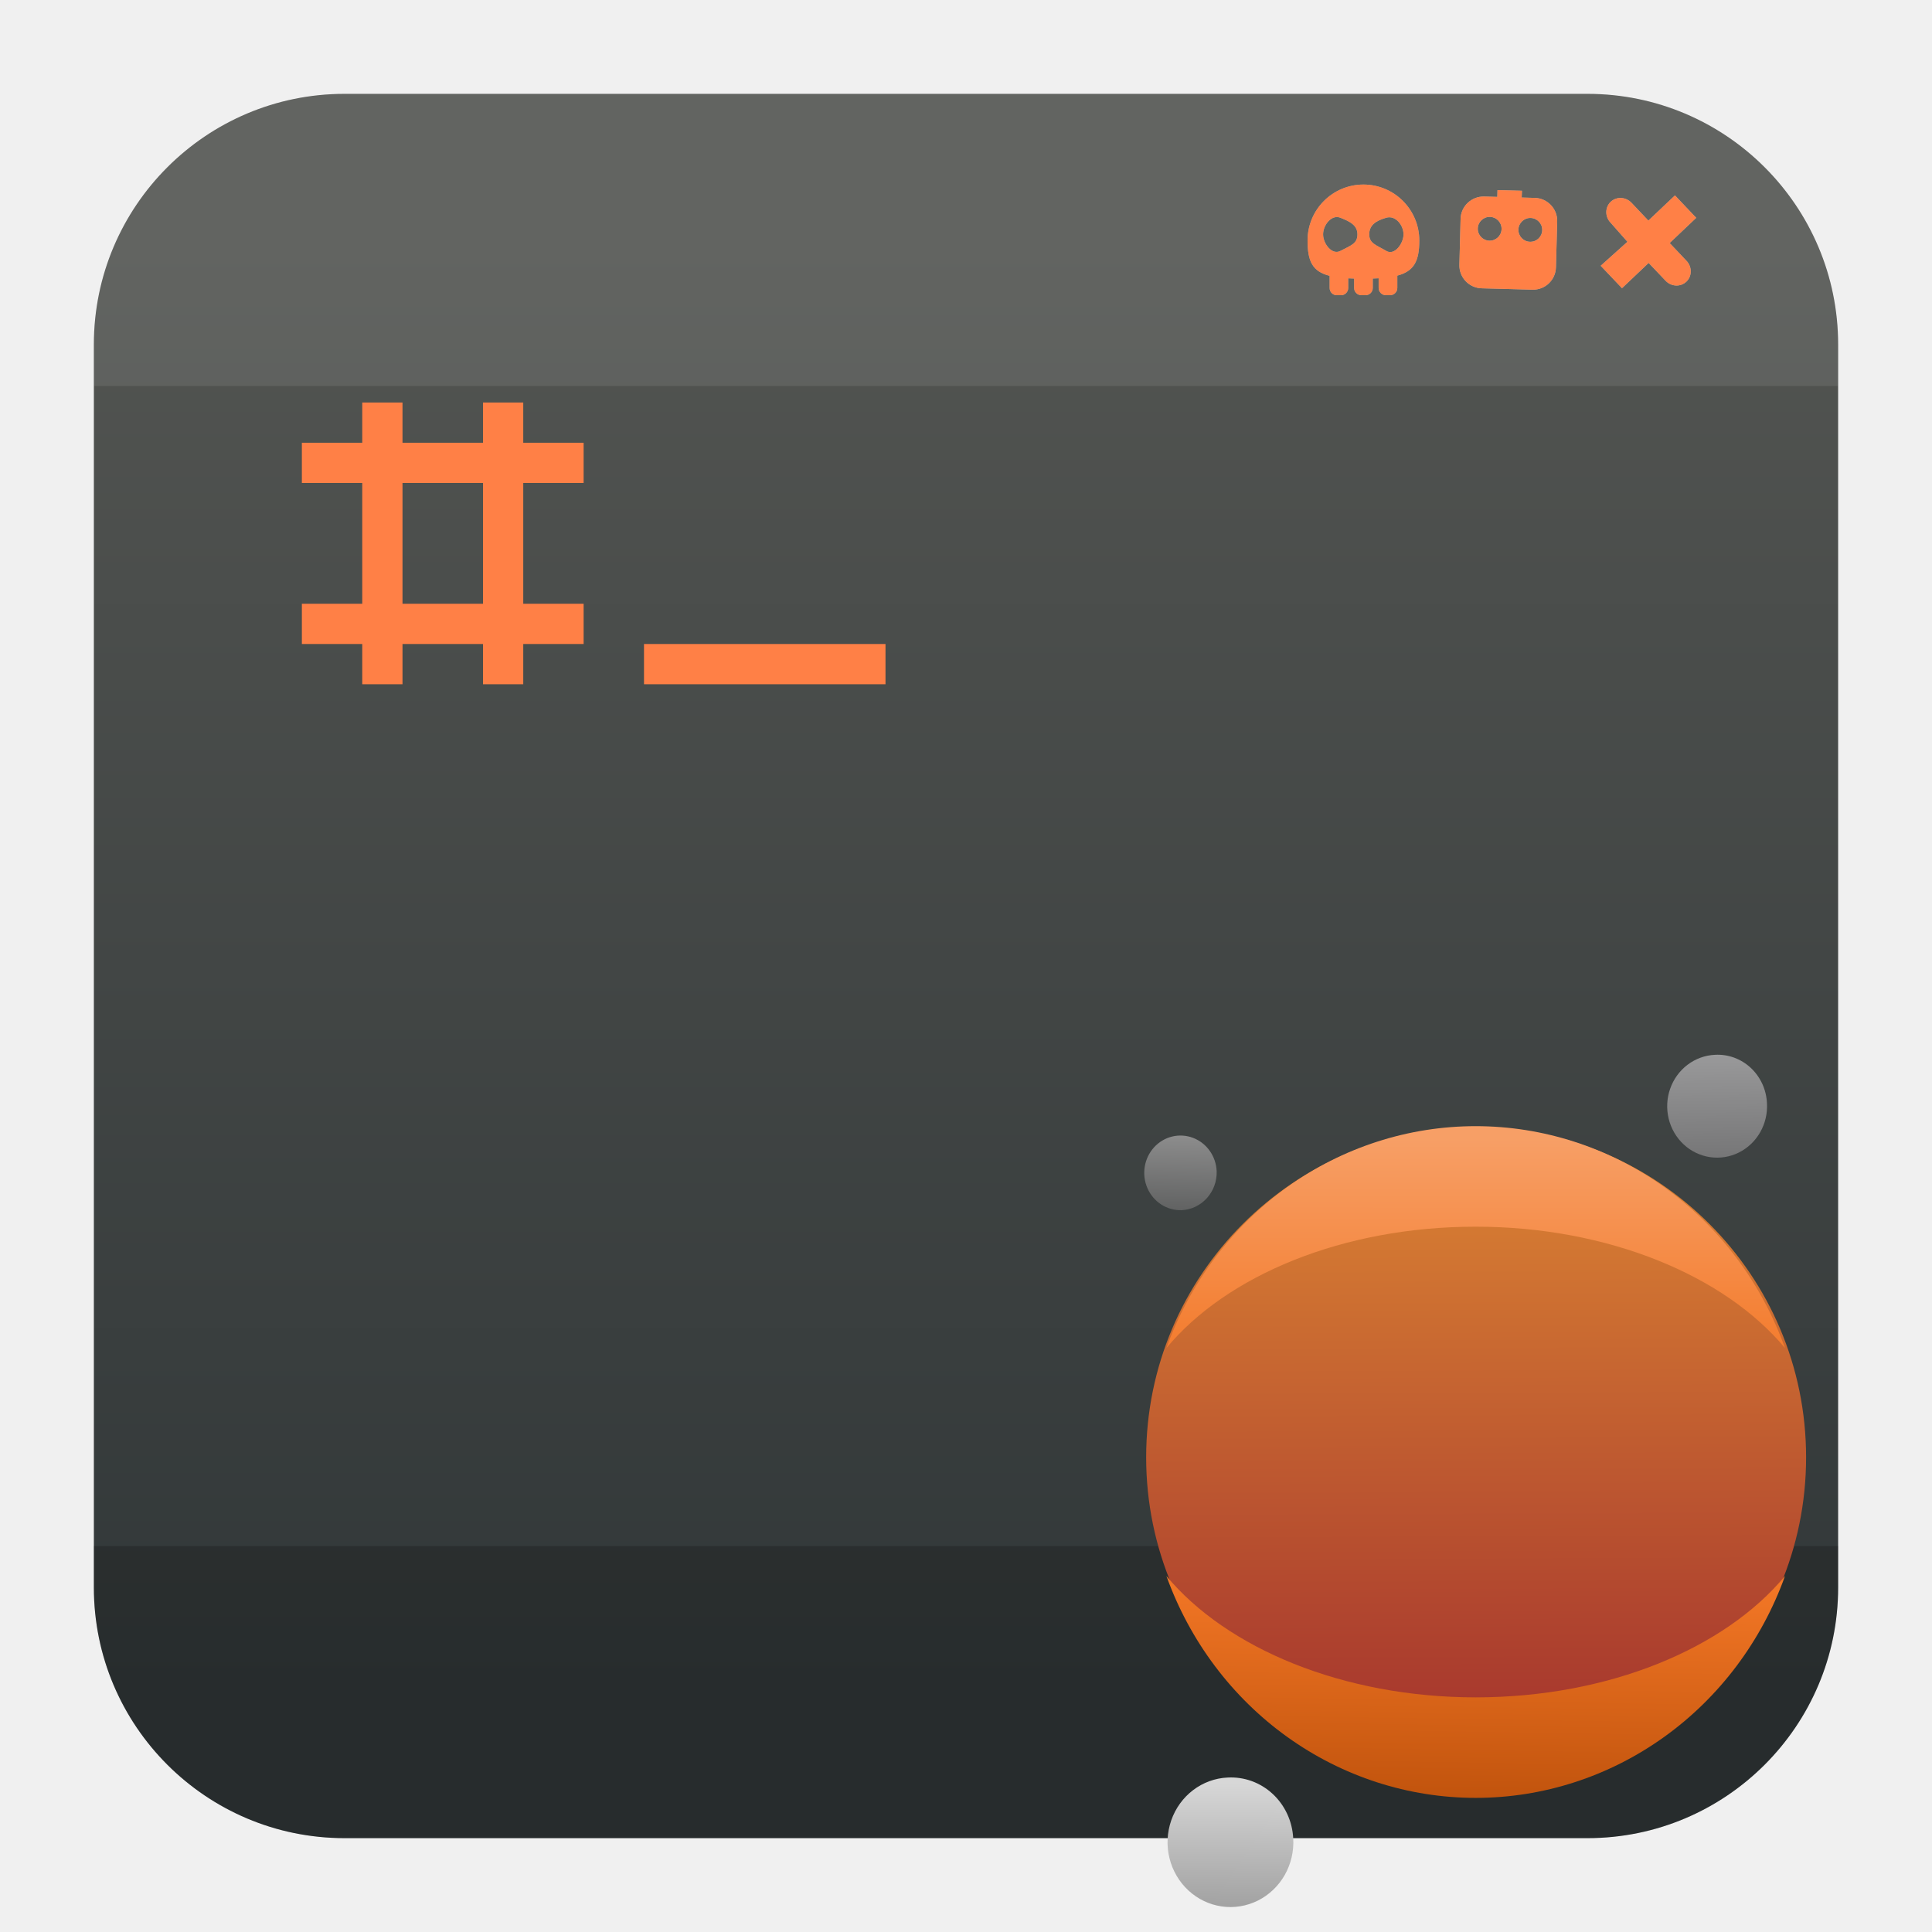
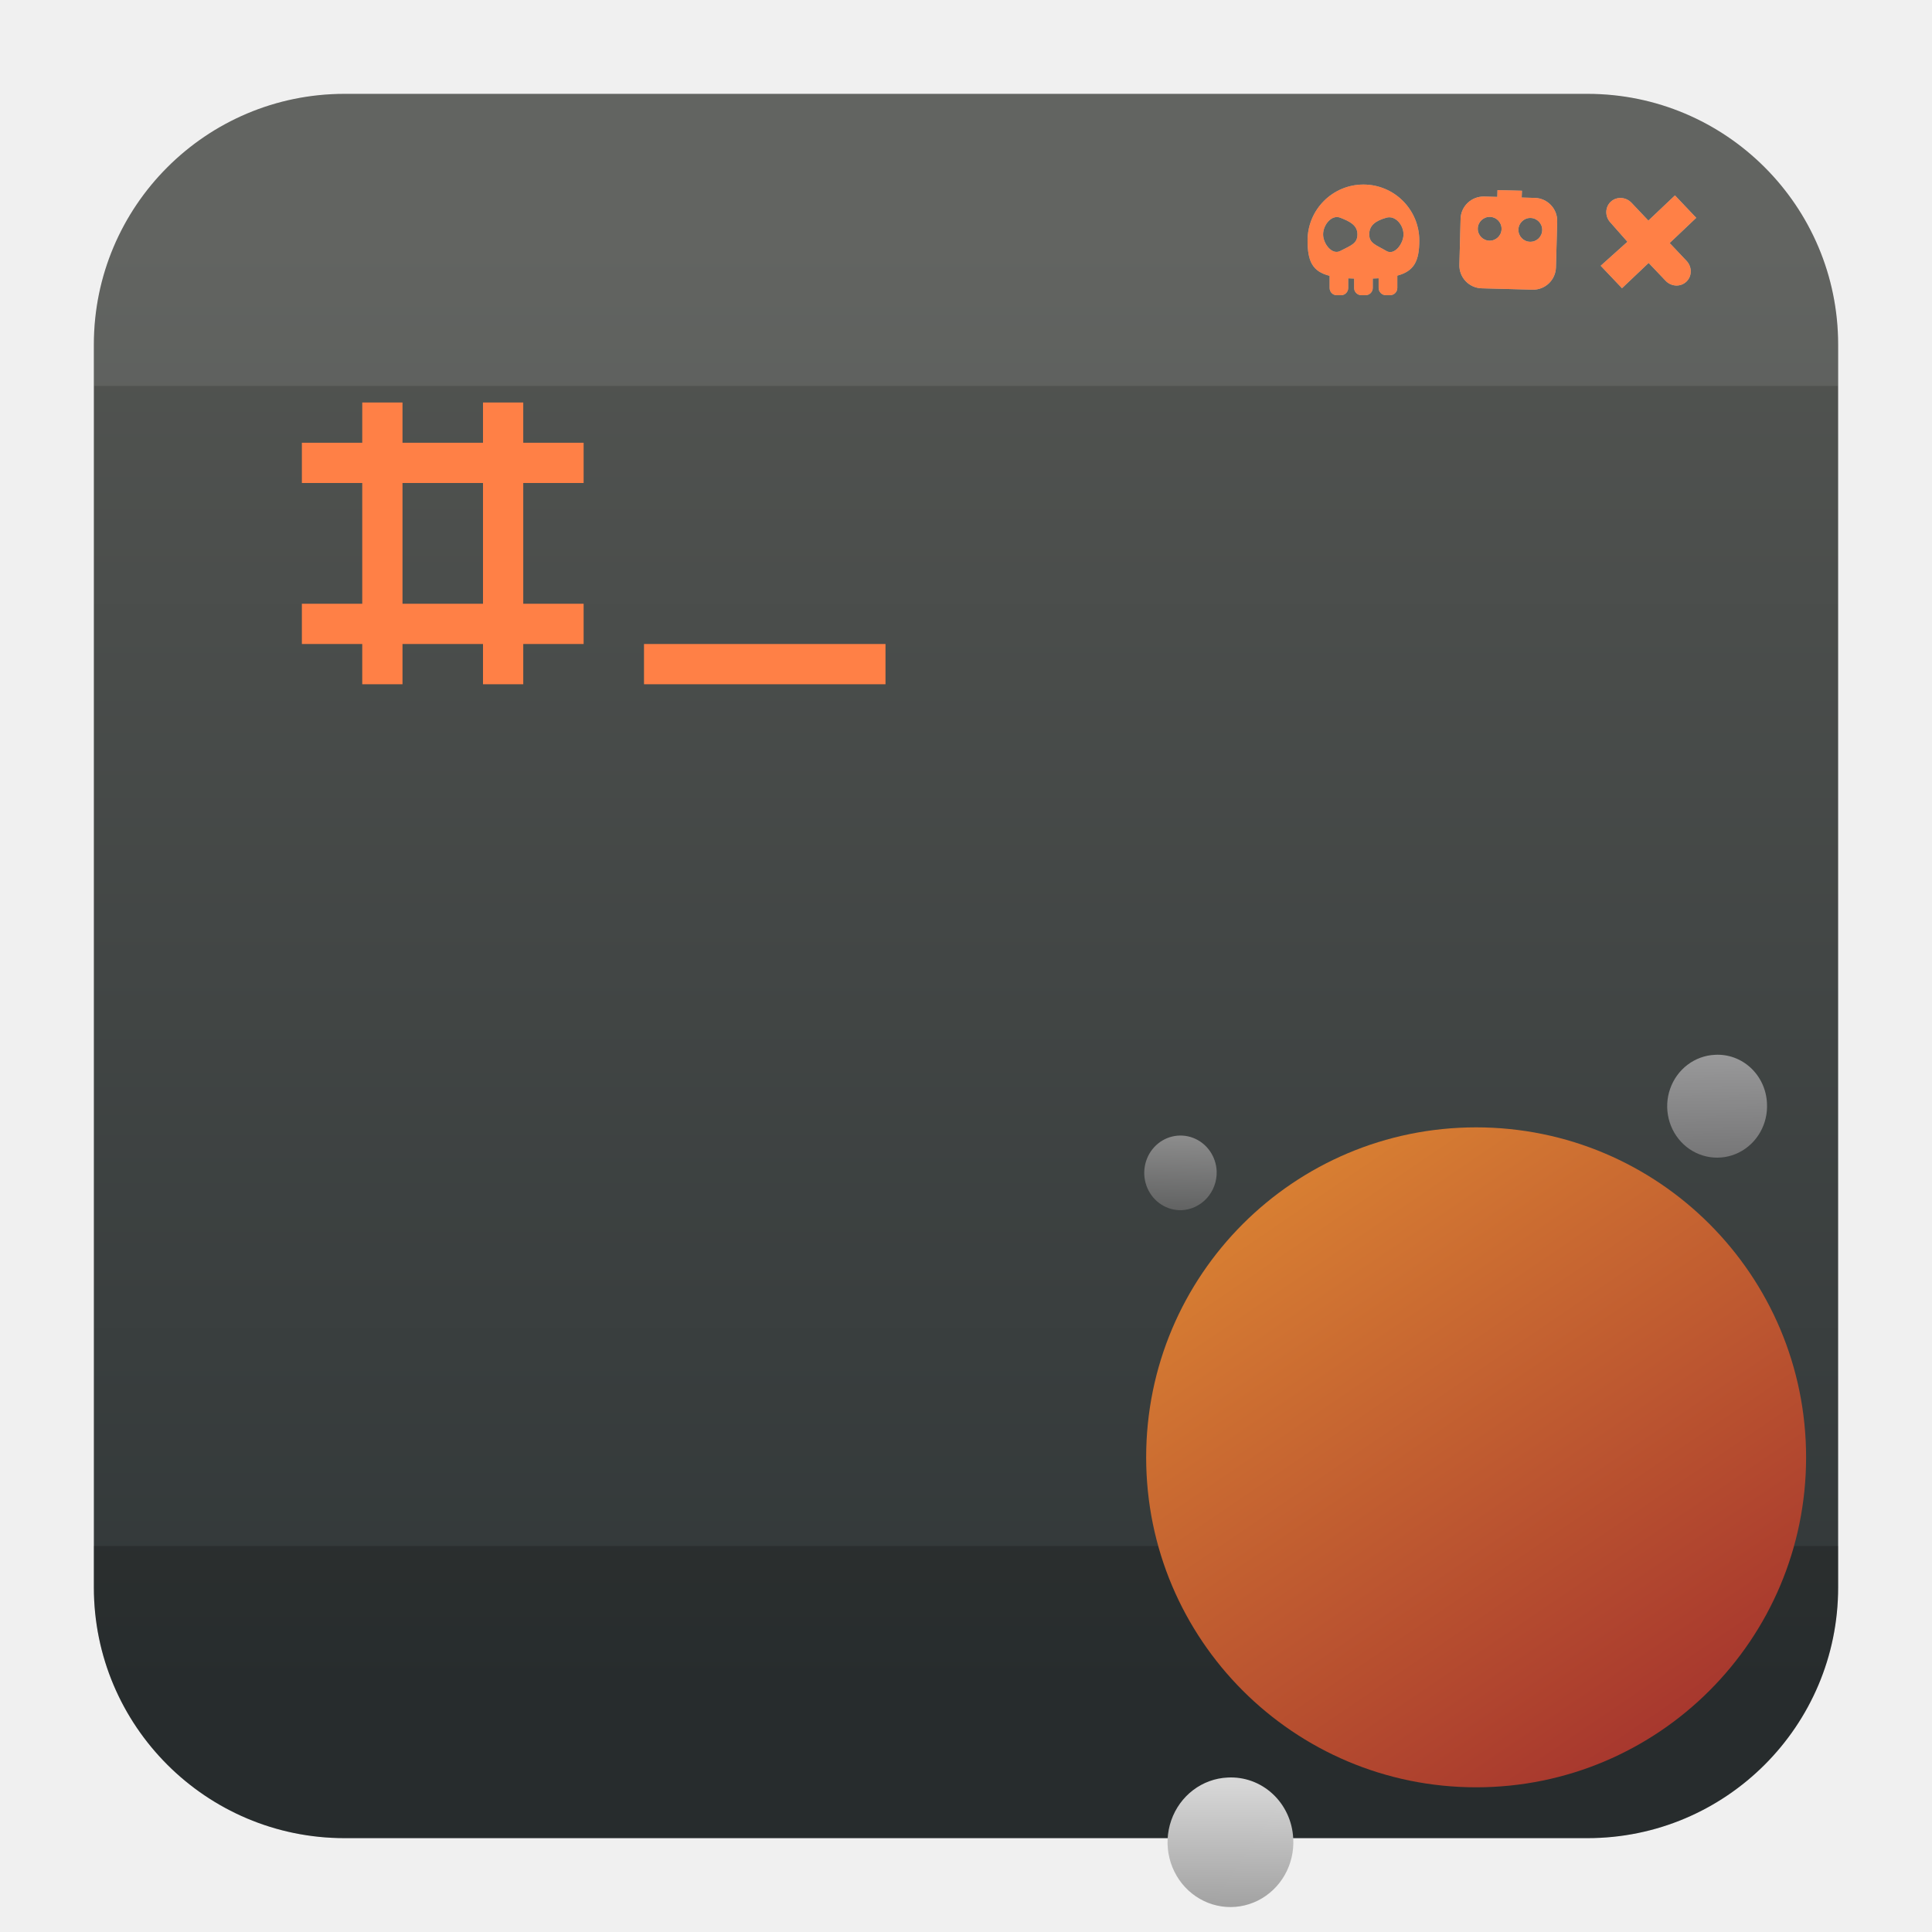
<svg xmlns="http://www.w3.org/2000/svg" xmlns:xlink="http://www.w3.org/1999/xlink" style="clip-rule:evenodd;fill-rule:evenodd;stroke-linejoin:round;stroke-miterlimit:2" version="1.1" viewBox="0 0 48 48" id="svg23">
  <path d="m39.44 2.332c3.438 0 6.228 2.79 6.228 6.228v30.88c0 3.438-2.79 6.228-6.228 6.228h-30.88c-3.438 0-6.228-2.79-6.228-6.228v-30.88c0-3.438 2.79-6.228 6.228-6.228h30.88z" style="fill:url(#_Linear1)" id="path2" />
  <path d="m2.332 9.588v-1.028c0-3.438 2.79-6.228 6.228-6.228h30.88c3.438 0 6.228 2.79 6.228 6.228v1.028h-43.336z" style="fill-opacity:.1;fill:#ebebeb" id="path4" />
  <path d="m45.668 38.412v1.028c0 3.438-2.79 6.228-6.228 6.228h-30.88c-3.438 0-6.228-2.79-6.228-6.228v-1.028h43.336z" style="fill-opacity:.2" id="path6" />
  <path d="m33.317 7.335h-0.105c-0.099 0-0.178-0.081-0.178-0.18v-0.302c-0.426-0.107-0.548-0.36-0.548-0.879 0-0.766 0.622-1.389 1.388-1.389s1.388 0.623 1.388 1.389c0 0.511-0.129 0.763-0.546 0.874v0.306c0 0.1-0.081 0.18-0.18 0.18h-0.104c-0.099 0-0.18-0.08-0.18-0.18v-0.24c-0.047 3e-3 -0.095 5e-3 -0.146 6e-3v0.235c0 0.099-0.08 0.179-0.179 0.179h-0.104c-0.1 0-0.18-0.08-0.18-0.179v-0.234c-0.051-1e-3 -0.1-3e-3 -0.147-6e-3v0.24c0 0.099-0.08 0.18-0.179 0.18zm-0.018-1.926c0.235 0.092 0.426 0.185 0.426 0.414 0 0.227-0.154 0.271-0.426 0.412-0.209 0.109-0.427-0.185-0.427-0.412 0-0.229 0.207-0.499 0.427-0.414zm1.145 0c0.227-0.064 0.426 0.185 0.426 0.414 0 0.227-0.224 0.533-0.426 0.412-0.248-0.147-0.426-0.185-0.426-0.412 0-0.229 0.166-0.34 0.426-0.414z" style="fill-opacity:.5;fill:#ededed" id="path8" />
  <path d="m40.535 5.039 0.418 0.442 0.661-0.626 0.528 0.557-0.66 0.626 0.418 0.442c0.143 0.15 0.141 0.383-3e-3 0.518-0.144 0.137-0.376 0.126-0.517-0.024l-0.42-0.442-0.662 0.628-0.529-0.557 0.664-0.596-0.419-0.475c-0.143-0.15-0.14-0.382 3e-3 -0.518 0.144-0.136 0.376-0.125 0.518 0.025z" style="fill-opacity:.5;fill:#fff" id="path10" />
  <path d="m37.201 4.892 4e-3 -0.169 0.607 0.016-6e-3 0.169 0.328 9e-3c0.314 9e-3 0.563 0.272 0.554 0.586l-0.031 1.139c-8e-3 0.315-0.27 0.564-0.585 0.555l-1.26-0.034c-0.315-8e-3 -0.563-0.271-0.554-0.585l0.03-1.14c8e-3 -0.315 0.271-0.563 0.586-0.555l0.327 9e-3zm-0.182 0.496c0.163 4e-3 0.292 0.141 0.287 0.304-3e-3 0.163-0.14 0.292-0.303 0.288s-0.293-0.141-0.288-0.304c4e-3 -0.163 0.141-0.292 0.304-0.288zm1.009 0.027c0.163 5e-3 0.293 0.14 0.288 0.304-4e-3 0.164-0.14 0.293-0.304 0.288-0.163-4e-3 -0.292-0.14-0.288-0.304 5e-3 -0.163 0.141-0.292 0.304-0.288z" style="fill-opacity:.5;fill:#fff" id="path12" />
  <defs id="defs21">
    <linearGradient id="linearGradient1123">
      <stop id="stop1119" offset="0" style="stop-color:#a02d2d;stop-opacity:1" />
      <stop id="stop1121" offset="1" style="stop-color:#dc8533;stop-opacity:1" />
    </linearGradient>
    <linearGradient id="_Linear1" x2="1" gradientTransform="matrix(2.21762e-15,-36.2165,36.2165,2.21762e-15,275.714,42.119)" gradientUnits="userSpaceOnUse">
      <stop style="stop-color:#313738" offset="0" id="stop16" />
      <stop style="stop-color:#535552" offset="1" id="stop18" />
    </linearGradient>
    <linearGradient id="a" x2="1" gradientTransform="matrix(0,-36.2165,36.2165,0,360.171,42.119)" gradientUnits="userSpaceOnUse">
      <stop stop-color="#c6031e" offset="0" id="stop2" />
      <stop stop-color="#f05f1d" offset="1" id="stop4" />
    </linearGradient>
    <linearGradient xlink:href="#linearGradient940" id="linearGradient942" x1="1676.452" y1="2459.729" x2="1676.355" y2="2453.548" gradientUnits="userSpaceOnUse" />
    <linearGradient id="linearGradient940">
      <stop style="stop-color:#767677;stop-opacity:1;" offset="0" id="stop936" />
      <stop style="stop-color:#9a9a9b;stop-opacity:1" offset="1" id="stop938" />
-     </linearGradient>
-     <linearGradient xlink:href="#linearGradient911" id="linearGradient913" x1="17.72" y1="0.243" x2="17.511" y2="13.641" gradientUnits="userSpaceOnUse" gradientTransform="translate(1643.21,2484.27)" />
-     <linearGradient id="linearGradient911">
-       <stop style="stop-color:#f37726;stop-opacity:1;" offset="0" id="stop907" />
-       <stop style="stop-color:#bf520c;stop-opacity:1" offset="1" id="stop909" />
-     </linearGradient>
-     <linearGradient xlink:href="#linearGradient903" id="linearGradient905" x1="18.585" y1="14.938" x2="18.592" y2="0.675" gradientUnits="userSpaceOnUse" gradientTransform="translate(1643.21,2457.88)" />
-     <linearGradient id="linearGradient903">
-       <stop style="stop-color:#f37726;stop-opacity:1;" offset="0" id="stop899" />
-       <stop style="stop-color:#f79f66;stop-opacity:1" offset="1" id="stop901" />
    </linearGradient>
    <linearGradient xlink:href="#linearGradient919" id="linearGradient921" x1="3.674" y1="8.124" x2="3.713" y2="0.345" gradientUnits="userSpaceOnUse" gradientTransform="translate(1643.28,2496.09)" />
    <linearGradient id="linearGradient919">
      <stop style="stop-color:#9e9e9e;stop-opacity:1;" offset="0" id="stop915" />
      <stop style="stop-color:#d7d7d7;stop-opacity:1" offset="1" id="stop917" />
    </linearGradient>
    <linearGradient xlink:href="#linearGradient948" id="linearGradient950" x1="1644.121" y1="2462.81" x2="1644.221" y2="2458.262" gradientUnits="userSpaceOnUse" />
    <linearGradient id="linearGradient948">
      <stop style="stop-color:#616262;stop-opacity:1;" offset="0" id="stop944" />
      <stop style="stop-color:#8e8e8e;stop-opacity:1" offset="1" id="stop946" />
    </linearGradient>
    <linearGradient id="_Linear1-3" x2="1" gradientTransform="matrix(0,-36.2165,36.2165,0,275.567,42.113)" gradientUnits="userSpaceOnUse">
      <stop style="stop-color:#313738" offset="0" id="stop28" />
      <stop style="stop-color:#535552" offset="1" id="stop30" />
    </linearGradient>
    <linearGradient id="_Linear2" x2="1" gradientTransform="matrix(-0.03334,-10.7989,10.7989,-0.03334,381.229,41.9599)" gradientUnits="userSpaceOnUse">
      <stop style="stop-color:#0f9d58" offset="0" id="stop33" />
      <stop style="stop-color:#00d455" offset="1" id="stop35" />
    </linearGradient>
    <linearGradient id="_Linear3" x2="1" gradientTransform="matrix(0,-11.6,11.6,0,430.671,44.2412)" gradientUnits="userSpaceOnUse">
      <stop style="stop-color:#ffcd40" offset="0" id="stop38" />
      <stop style="stop-color:#fee145" offset="1" id="stop40" />
    </linearGradient>
    <linearGradient id="_Linear4" x2="1" gradientTransform="matrix(0,-6.4,6.4,0,222.591,34.6412)" gradientUnits="userSpaceOnUse">
      <stop style="stop-color:#db4437" offset="0" id="stop43" />
      <stop style="stop-color:#fd5757" offset="1" id="stop45" />
    </linearGradient>
    <linearGradient id="_Linear5" x2="1" gradientTransform="matrix(0,-6.99807,6.99807,0,271.115,39.6177)" gradientUnits="userSpaceOnUse">
      <stop style="stop-color:#f2f6f7" offset="0" id="stop48" />
      <stop style="stop-color:#ecf0f1" offset="1" id="stop50" />
    </linearGradient>
    <linearGradient id="_Linear6" x2="1" gradientTransform="matrix(0,-5.7257,5.7257,0,233.211,39.1874)" gradientUnits="userSpaceOnUse">
      <stop style="stop-color:#2566d3" offset="0" id="stop53" />
      <stop style="stop-color:#429aff" offset="1" id="stop55" />
    </linearGradient>
-     <linearGradient xlink:href="#linearGradient1123" id="linearGradient1025" x1="36.458" y1="44.62" x2="36.386" y2="28.153" gradientUnits="userSpaceOnUse" />
+     <linearGradient xlink:href="#linearGradient1123" id="linearGradient1025" x1="43.428" y1="44.515" x2="31.95" y2="27.625" gradientUnits="userSpaceOnUse" />
    <linearGradient xlink:href="#linearGradient919" id="linearGradient1069" gradientUnits="userSpaceOnUse" x1="36.458" y1="44.62" x2="36.386" y2="28.153" />
  </defs>
  <path style="fill:#ff8046;fill-opacity:1" d="m 33.317,7.335 h -0.105 c -0.099,0 -0.178,-0.081 -0.178,-0.18 V 6.853 c -0.426,-0.107 -0.548,-0.36 -0.548,-0.879 0,-0.766 0.622,-1.389 1.388,-1.389 0.766,0 1.388,0.623 1.388,1.389 0,0.511 -0.129,0.763 -0.546,0.874 v 0.306 c 0,0.1 -0.081,0.18 -0.18,0.18 h -0.104 c -0.099,0 -0.18,-0.08 -0.18,-0.18 V 6.914 C 34.205,6.917 34.157,6.919 34.106,6.92 v 0.235 c 0,0.099 -0.08,0.179 -0.179,0.179 h -0.104 c -0.1,0 -0.18,-0.08 -0.18,-0.179 V 6.921 C 33.592,6.92 33.543,6.918 33.496,6.915 v 0.24 c 0,0.099 -0.08,0.18 -0.179,0.18 z M 33.299,5.409 c 0.235,0.092 0.426,0.185 0.426,0.414 0,0.227 -0.154,0.271 -0.426,0.412 -0.209,0.109 -0.427,-0.185 -0.427,-0.412 0,-0.229 0.207,-0.499 0.427,-0.414 z m 1.145,0 c 0.227,-0.064 0.426,0.185 0.426,0.414 0,0.227 -0.224,0.533 -0.426,0.412 -0.248,-0.147 -0.426,-0.185 -0.426,-0.412 0,-0.229 0.166,-0.34 0.426,-0.414 z" id="path21" />
  <g style="fill:#ff8046;fill-opacity:1" id="g29">
    <path style="fill-opacity:1;fill:#ff8046" d="m 40.535,5.039 0.418,0.442 0.661,-0.626 0.528,0.557 -0.66,0.626 L 41.9,6.48 C 42.043,6.63 42.041,6.863 41.897,6.998 41.753,7.135 41.521,7.124 41.38,6.974 L 40.96,6.532 40.298,7.16 39.769,6.603 40.433,6.007 40.014,5.532 c -0.143,-0.15 -0.14,-0.382 0.003,-0.518 0.144,-0.136 0.376,-0.125 0.518,0.025 z" id="path23" />
    <path style="fill-opacity:1;fill:#ff8046" d="m 37.201,4.892 0.004,-0.169 0.607,0.016 -0.006,0.169 0.328,0.009 c 0.314,0.009 0.563,0.272 0.554,0.586 l -0.031,1.139 c -0.008,0.315 -0.27,0.564 -0.585,0.555 L 36.812,7.163 C 36.497,7.155 36.249,6.892 36.258,6.578 l 0.03,-1.14 c 0.008,-0.315 0.271,-0.563 0.586,-0.555 z m -0.182,0.496 c 0.163,0.004 0.292,0.141 0.287,0.304 C 37.303,5.855 37.166,5.984 37.003,5.98 36.84,5.976 36.71,5.839 36.715,5.676 36.719,5.513 36.856,5.384 37.019,5.388 Z m 1.009,0.027 c 0.163,0.005 0.293,0.14 0.288,0.304 -0.004,0.164 -0.14,0.293 -0.304,0.288 C 37.849,6.003 37.72,5.867 37.724,5.703 37.729,5.54 37.865,5.411 38.028,5.415 Z" id="path25" />
    <path style="fill-rule:nonzero;fill:#ff8046;fill-opacity:1" d="m 9,10 v 1 H 7.5 v 1 H 9 v 3 H 7.5 v 1 H 9 v 1 h 1 v -1 h 2 v 1 h 1 v -1 h 1.5 V 15 H 13 v -3 h 1.5 V 11 H 13 v -1 h -1 v 1 h -2 v -1 z m 1,2 h 2 v 3 h -2 z m 6,4 v 1 h 6 v -1 z" id="path27" />
  </g>
-   <circle style="opacity:1;fill:url(#linearGradient1025);fill-opacity:1.0" id="path1015" cx="36.674" cy="36.207" r="8.198" />
+   <circle style="opacity:1;fill:url(#linearGradient1025);fill-opacity:1" id="path1015" cx="36.674" cy="36.207" r="8.198" />
  <g transform="matrix(0.4110279,0,0,0.4234562,-646.4263,-1012.825)" id="g67" style="clip-rule:evenodd;mix-blend-mode:normal;fill-rule:evenodd;stroke-linejoin:round;stroke-miterlimit:2">
    <g id="g45" style="mix-blend-mode:normal">
      <g id="path16 fill" style="mix-blend-mode:normal">
        <path d="m 1679.511,2456.526 c 0.037,0.598 -0.106,1.194 -0.409,1.71 -0.303,0.517 -0.753,0.932 -1.293,1.192 -0.54,0.26 -1.145,0.354 -1.738,0.269 -0.593,-0.085 -1.148,-0.344 -1.593,-0.745 -0.445,-0.401 -0.761,-0.926 -0.907,-1.507 -0.146,-0.581 -0.116,-1.193 0.087,-1.757 0.203,-0.564 0.569,-1.055 1.051,-1.41 0.483,-0.355 1.06,-0.559 1.659,-0.585 0.393,-0.022 0.785,0.035 1.156,0.165 0.371,0.131 0.712,0.334 1.004,0.597 0.292,0.263 0.529,0.581 0.698,0.936 0.169,0.355 0.265,0.74 0.285,1.133 z" id="use42" style="mix-blend-mode:normal;fill:url(#linearGradient942);fill-opacity:1" />
      </g>
    </g>
    <g id="g50" style="mix-blend-mode:normal">
-       <g id="path17 fill" style="mix-blend-mode:normal">
-         <path d="m 1661.906,2491.392 c -8.013,0 -15.055,-2.876 -18.696,-7.122 1.413,3.82 3.962,7.116 7.305,9.444 3.343,2.328 7.318,3.576 11.391,3.576 4.073,0 8.049,-1.248 11.392,-3.576 3.343,-2.328 5.892,-5.624 7.305,-9.444 -3.632,4.247 -10.648,7.122 -18.696,7.122 z" id="use47" style="mix-blend-mode:normal;fill:url(#linearGradient913);fill-opacity:1" />
-       </g>
+       <g id="path17 fill" style="mix-blend-mode:normal" />
    </g>
    <g id="g55" style="mix-blend-mode:normal">
-       <g id="path18 fill" style="mix-blend-mode:normal">
-         <path d="m 1661.906,2463.777 c 8.013,0 15.055,2.876 18.696,7.122 -1.413,-3.82 -3.962,-7.116 -7.305,-9.444 -3.343,-2.328 -7.318,-3.576 -11.392,-3.576 -4.073,0 -8.049,1.248 -11.391,3.576 -3.343,2.328 -5.892,5.624 -7.305,9.444 3.641,-4.256 10.648,-7.122 18.696,-7.122 z" id="use52" style="mix-blend-mode:normal;fill:url(#linearGradient905);fill-opacity:1" />
-       </g>
+       <g id="path18 fill" style="mix-blend-mode:normal" />
    </g>
    <g id="g60" style="mix-blend-mode:normal">
      <g id="path19 fill" style="mix-blend-mode:normal">
        <path d="m 1650.876,2499.657 c 0.047,0.753 -0.131,1.504 -0.512,2.155 -0.381,0.652 -0.947,1.175 -1.627,1.504 -0.68,0.329 -1.442,0.448 -2.189,0.342 -0.747,-0.106 -1.446,-0.432 -2.008,-0.937 -0.561,-0.505 -0.96,-1.165 -1.145,-1.897 -0.185,-0.732 -0.147,-1.502 0.107,-2.213 0.255,-0.711 0.715,-1.329 1.322,-1.777 0.608,-0.448 1.335,-0.705 2.089,-0.738 0.494,-0.026 0.988,0.045 1.455,0.209 0.467,0.165 0.896,0.42 1.264,0.75 0.368,0.331 0.667,0.731 0.88,1.177 0.213,0.446 0.337,0.93 0.363,1.424 z" id="use57" style="mix-blend-mode:normal;fill:url(#linearGradient921);fill-opacity:1" />
      </g>
    </g>
    <g id="g65" style="mix-blend-mode:normal">
      <g id="path20 fill" style="mix-blend-mode:normal">
        <path d="m 1644.121,2462.809 c -0.432,0.012 -0.857,-0.104 -1.223,-0.333 -0.366,-0.229 -0.656,-0.562 -0.834,-0.956 -0.177,-0.394 -0.235,-0.831 -0.164,-1.257 0.07,-0.426 0.265,-0.822 0.56,-1.138 0.295,-0.316 0.676,-0.537 1.097,-0.637 0.42,-0.099 0.861,-0.072 1.266,0.078 0.405,0.15 0.757,0.417 1.01,0.766 0.254,0.349 0.399,0.766 0.416,1.198 0.017,0.584 -0.197,1.15 -0.596,1.577 -0.398,0.427 -0.949,0.679 -1.532,0.702 z" id="use62" style="mix-blend-mode:normal;fill:url(#linearGradient950);fill-opacity:1" />
      </g>
    </g>
  </g>
  <circle style="clip-rule:evenodd;opacity:1;fill:url(#linearGradient1069);fill-opacity:1;fill-rule:evenodd;stroke-linejoin:round;stroke-miterlimit:2" id="path1015-1" cx="36.674" cy="36.207" r="0" />
</svg>
